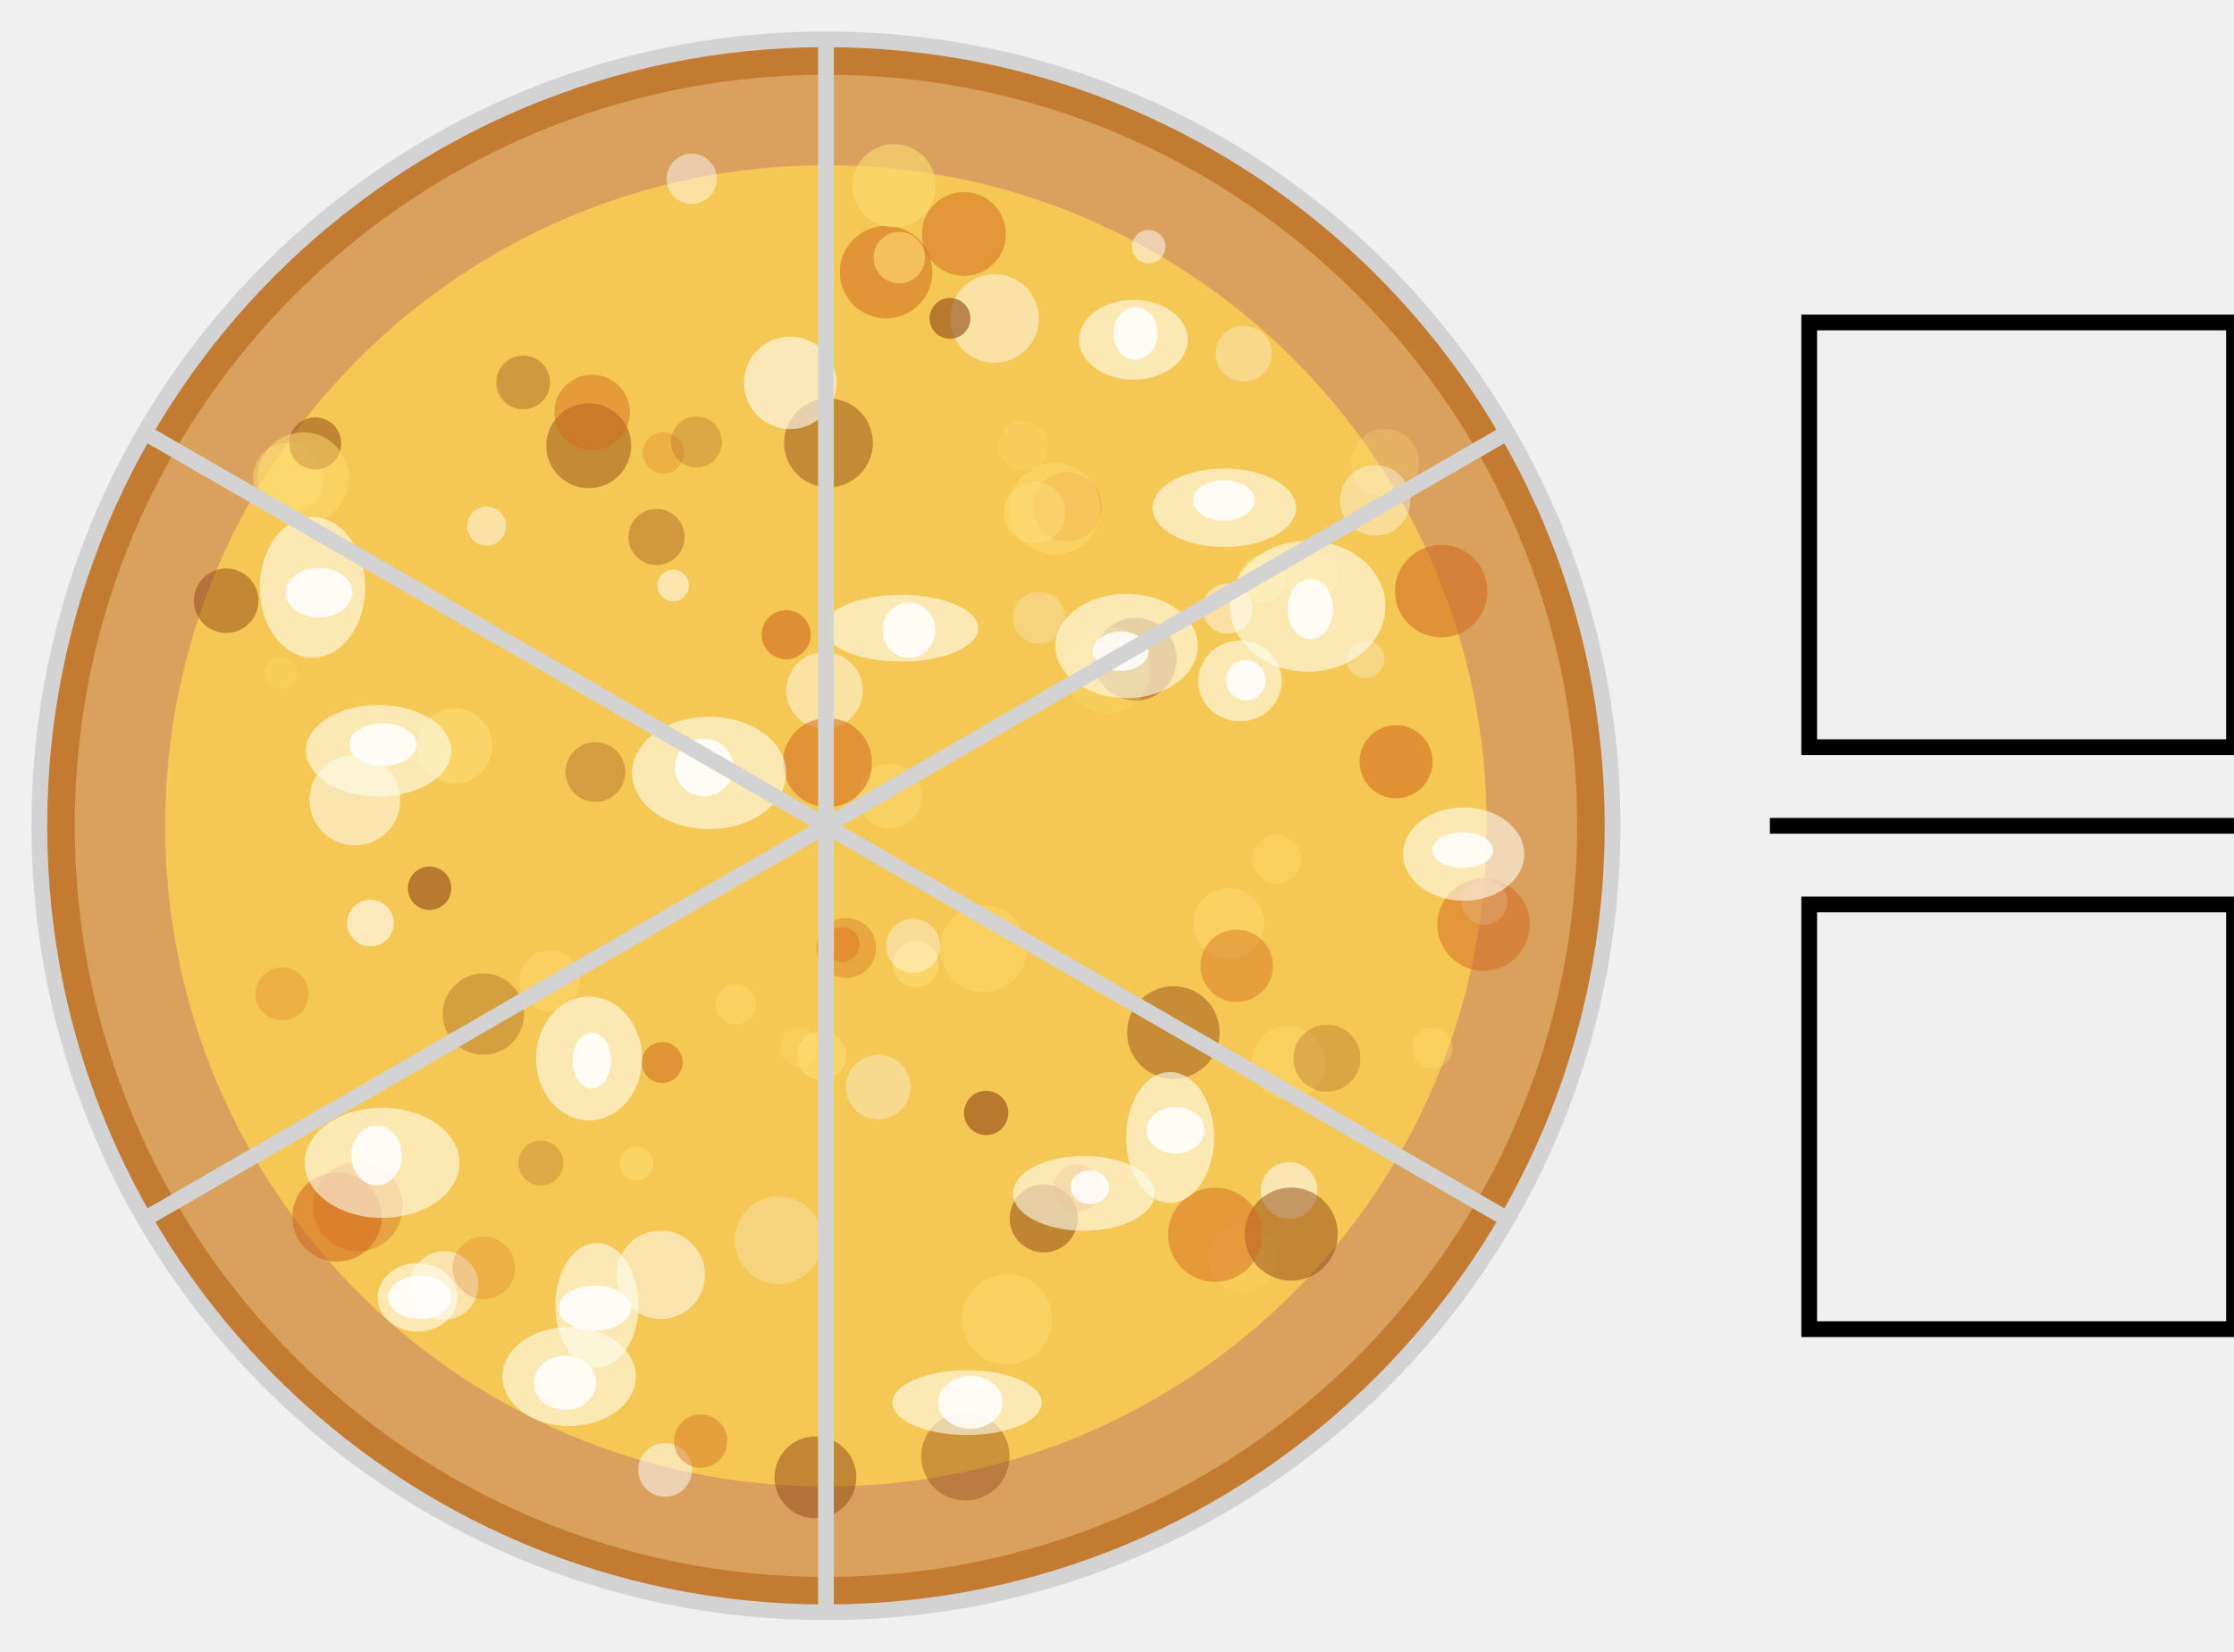
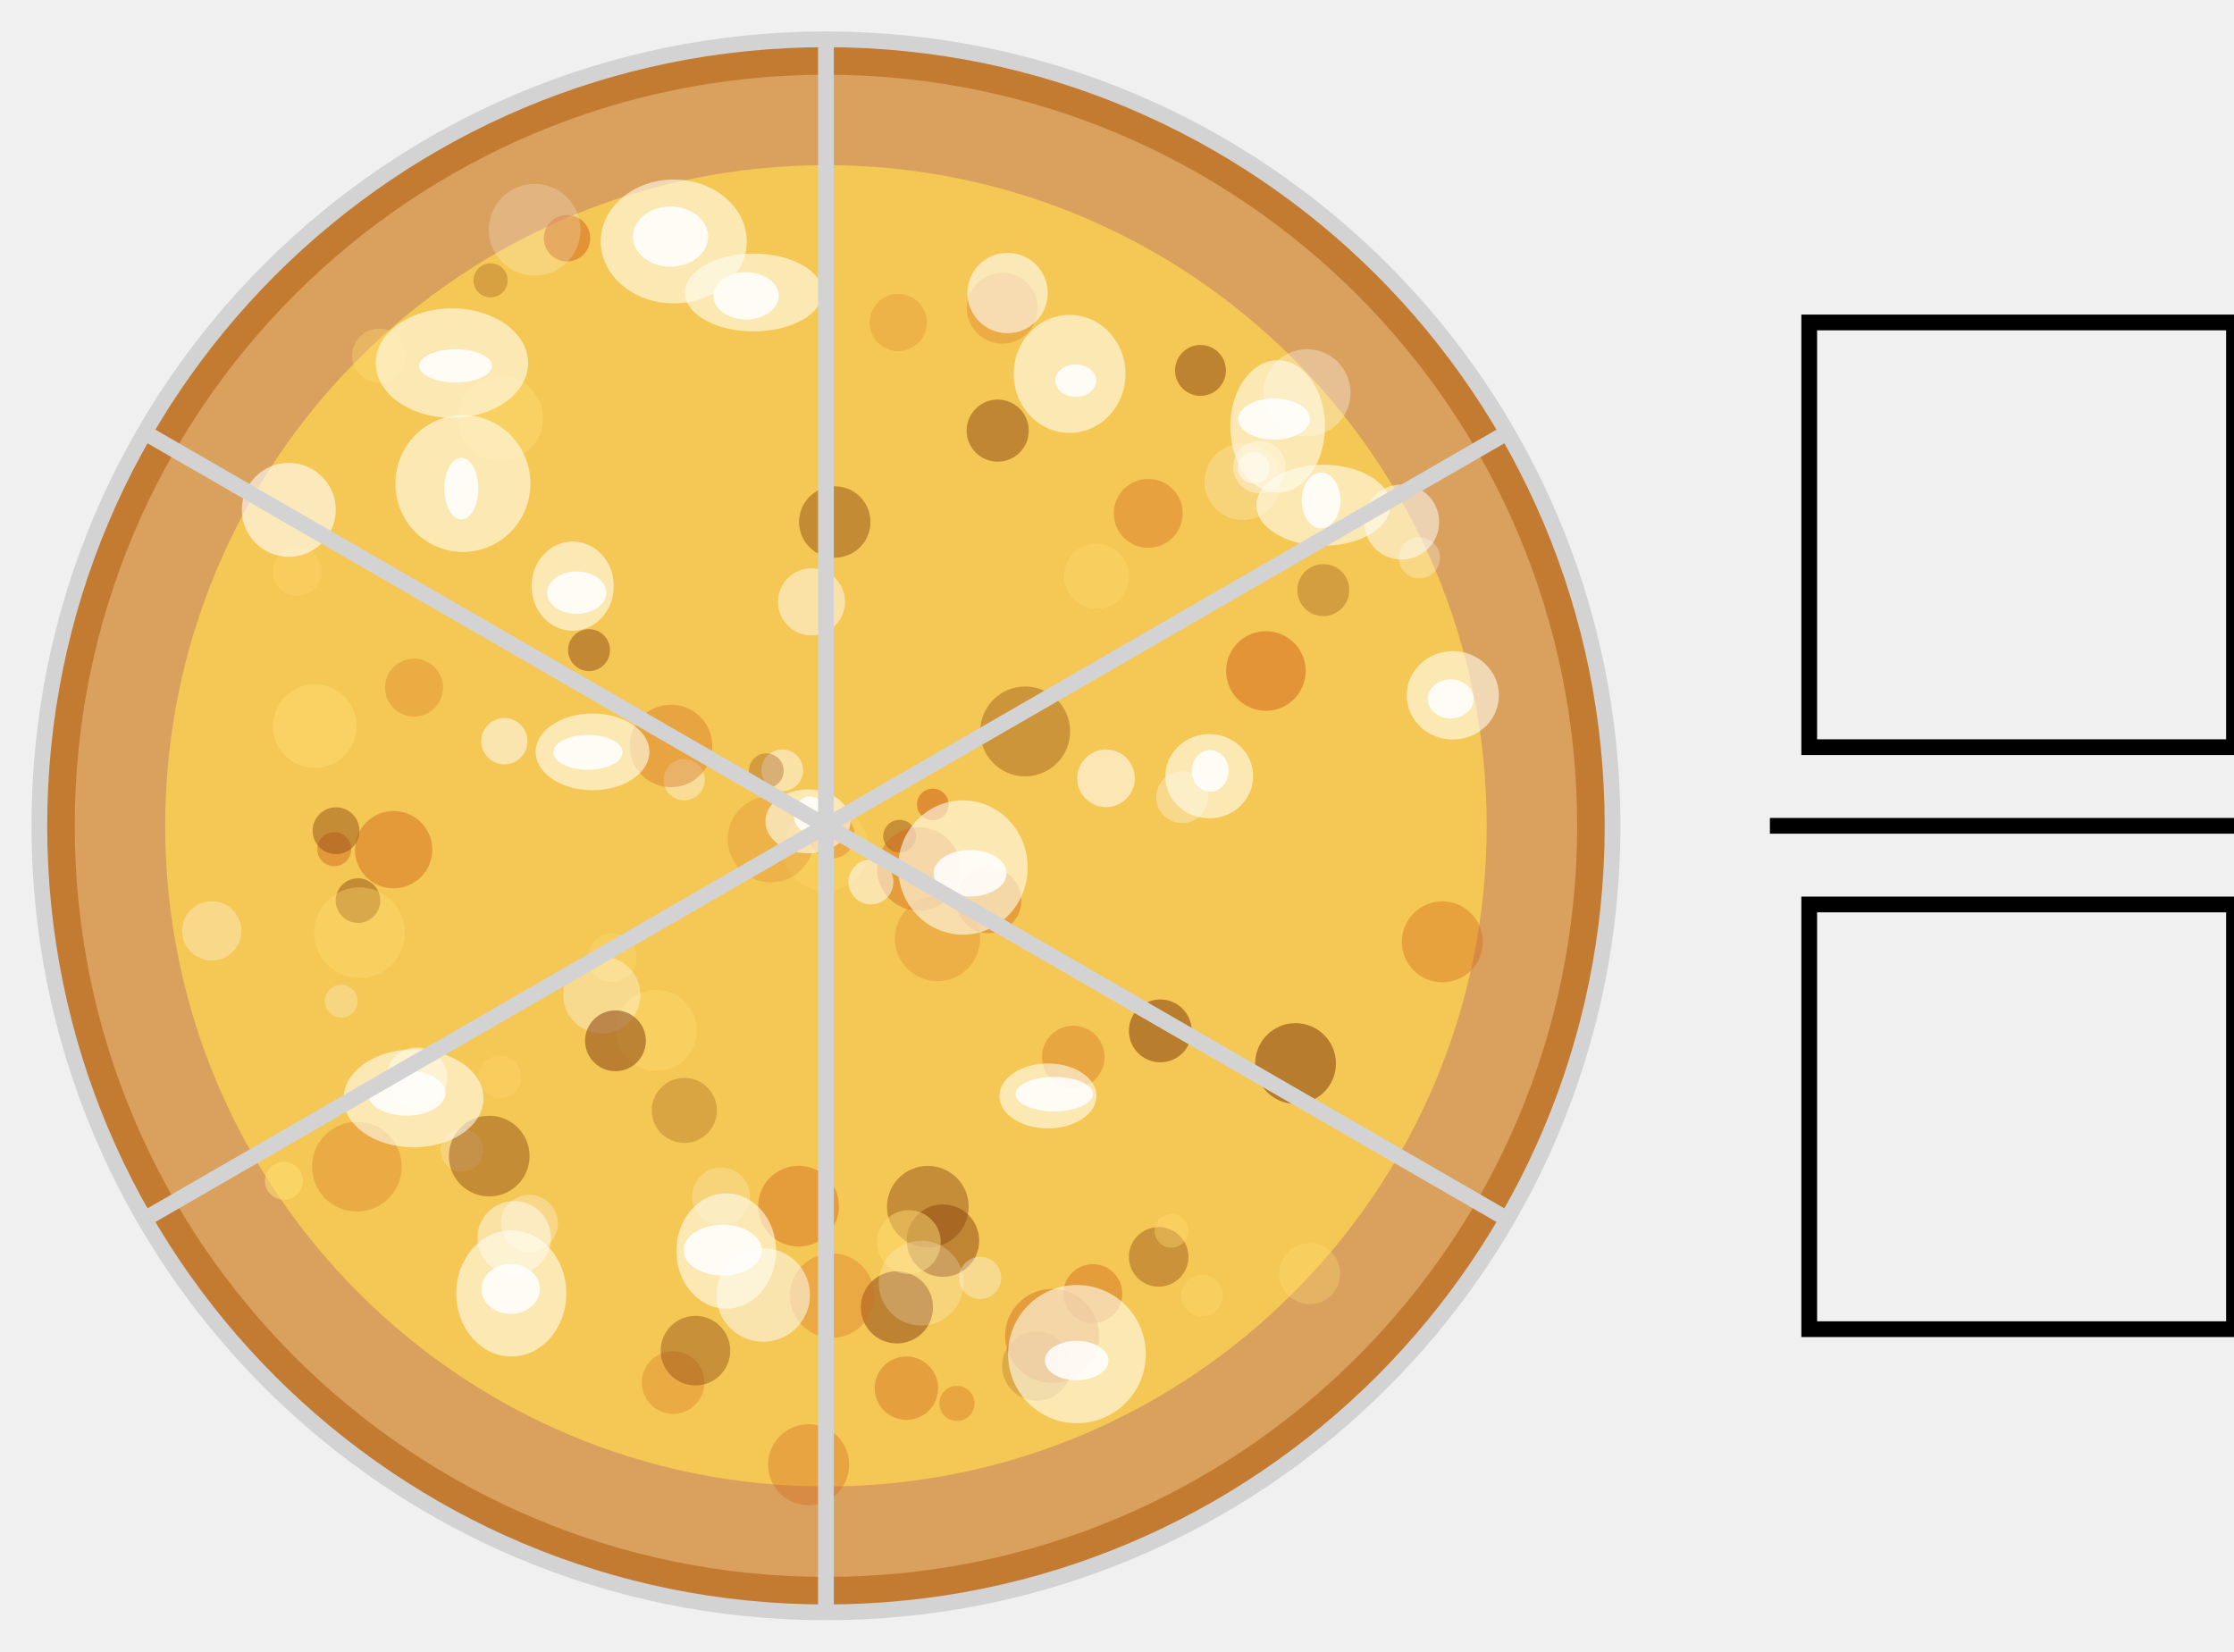
<svg xmlns="http://www.w3.org/2000/svg" xmlns:xlink="http://www.w3.org/1999/xlink" width="284.0" height="210" viewBox="0 0 284.0 210">
  <defs>
-     <clipPath id="clip-4429906768-4429193552">
+     <clipPath id="clip-4503045200-4567593552">
      <circle cx="105.0" cy="105.0" r="100" fill="none" />
    </clipPath>
  </defs>
  <g>
    <circle cx="105.0" cy="105.0" r="100" fill="#F5C754" />
-     <use xlink:href="#clip-4429906768-4429193552" />
-     <g clip-path="url(#clip-4429906768-4429193552)">
+     <use xlink:href="#clip-4503045200-4567593552" />
+     <g clip-path="url(#clip-4503045200-4567593552)">
      <circle cx="105.0" cy="105.0" r="92" stroke="#DAA05D" stroke-width="16" fill="none" />
      <circle cx="105.0" cy="105.0" r="98" stroke="#C37B32" stroke-width="5" fill="none" />
-       <circle cx="57.79" cy="94.847" r="4.797" fill="#FFDE75" fill-opacity="0.545" />
-       <circle cx="84.552" cy="186.889" r="3.413" fill="#FFFFFF" fill-opacity="0.52" />
-       <circle cx="156.048" cy="77.391" r="3.187" fill="#FFFFFF" fill-opacity="0.463" />
-       <circle cx="45.486" cy="153.413" r="5.703" fill="#D2691E" fill-opacity="0.383" />
-       <circle cx="28.752" cy="76.378" r="4.104" fill="#8B4513" fill-opacity="0.484" />
-       <circle cx="182.09" cy="133.239" r="2.59" fill="#FFDE75" fill-opacity="0.354" />
-       <circle cx="66.509" cy="48.625" r="3.419" fill="#8B4513" fill-opacity="0.349" />
-       <circle cx="113.114" cy="101.223" r="4.085" fill="#FFDE75" fill-opacity="0.429" />
-       <circle cx="132.077" cy="78.532" r="3.302" fill="#FFFFFF" fill-opacity="0.228" />
-       <circle cx="116.419" cy="122.627" r="2.914" fill="#FFDE75" fill-opacity="0.578" />
-       <circle cx="107.576" cy="120.531" r="3.801" fill="#D2691E" fill-opacity="0.355" />
-       <circle cx="88.528" cy="56.194" r="3.248" fill="#8B4513" fill-opacity="0.238" />
-       <circle cx="104.818" cy="87.787" r="4.867" fill="#FFFFFF" fill-opacity="0.469" />
-       <circle cx="135.662" cy="64.432" r="4.385" fill="#D2691E" fill-opacity="0.207" />
-       <circle cx="98.973" cy="157.677" r="5.567" fill="#FFFFFF" fill-opacity="0.236" />
-       <circle cx="162.282" cy="109.245" r="3.11" fill="#FFDE75" fill-opacity="0.358" />
-       <circle cx="163.797" cy="135.15" r="4.691" fill="#FFDE75" fill-opacity="0.366" />
-       <circle cx="131.526" cy="65.167" r="3.92" fill="#FFDE75" fill-opacity="0.529" />
-       <circle cx="89.066" cy="183.234" r="3.387" fill="#D2691E" fill-opacity="0.422" />
-       <circle cx="111.652" cy="138.225" r="4.105" fill="#FFFFFF" fill-opacity="0.347" />
-       <circle cx="112.647" cy="34.6" r="5.882" fill="#D2691E" fill-opacity="0.531" />
-       <circle cx="116.071" cy="120.274" r="3.442" fill="#FFFFFF" fill-opacity="0.387" />
-       <circle cx="113.663" cy="23.611" r="5.294" fill="#FFDE75" fill-opacity="0.578" />
-       <circle cx="176.067" cy="58.849" r="4.311" fill="#FFDE75" fill-opacity="0.298" />
-       <circle cx="61.45" cy="128.943" r="5.169" fill="#8B4513" fill-opacity="0.306" />
-       <circle cx="146.032" cy="31.365" r="2.13" fill="#FFFFFF" fill-opacity="0.507" />
-       <circle cx="125.363" cy="141.506" r="2.816" fill="#8B4513" fill-opacity="0.59" />
-       <circle cx="160.525" cy="73.548" r="3.031" fill="#FFDE75" fill-opacity="0.565" />
-       <circle cx="75.693" cy="98.163" r="3.799" fill="#8B4513" fill-opacity="0.316" />
-       <circle cx="105.324" cy="56.317" r="5.645" fill="#8B4513" fill-opacity="0.464" />
-       <circle cx="188.719" cy="114.687" r="2.891" fill="#FFFFFF" fill-opacity="0.376" />
-       <circle cx="56.453" cy="163.445" r="4.359" fill="#FFFFFF" fill-opacity="0.515" />
-       <circle cx="126.431" cy="40.491" r="5.637" fill="#FFFFFF" fill-opacity="0.483" />
-       <circle cx="132.686" cy="154.914" r="4.33" fill="#8B4513" fill-opacity="0.511" />
-       <circle cx="168.683" cy="134.553" r="4.258" fill="#8B4513" fill-opacity="0.255" />
-       <circle cx="188.602" cy="117.564" r="5.874" fill="#D2691E" fill-opacity="0.51" />
-       <circle cx="120.766" cy="40.479" r="2.593" fill="#8B4513" fill-opacity="0.593" />
-       <circle cx="36.639" cy="60.763" r="4.467" fill="#FFDE75" fill-opacity="0.486" />
-       <circle cx="35.86" cy="126.371" r="3.372" fill="#D2691E" fill-opacity="0.241" />
-       <circle cx="122.54" cy="29.756" r="5.333" fill="#D2691E" fill-opacity="0.504" />
-       <circle cx="163.88" cy="151.374" r="3.605" fill="#FFFFFF" fill-opacity="0.552" />
-       <circle cx="183.215" cy="75.159" r="5.883" fill="#D2691E" fill-opacity="0.565" />
-       <circle cx="156.207" cy="117.427" r="4.51" fill="#FFDE75" fill-opacity="0.415" />
-       <circle cx="105.193" cy="96.965" r="5.658" fill="#D2691E" fill-opacity="0.551" />
-       <circle cx="45.116" cy="101.726" r="5.768" fill="#FFFFFF" fill-opacity="0.533" />
-       <circle cx="157.969" cy="159.963" r="4.338" fill="#FFDE75" fill-opacity="0.223" />
-       <circle cx="136.923" cy="151.078" r="3.031" fill="#D2691E" fill-opacity="0.314" />
-       <circle cx="107.072" cy="120.091" r="2.208" fill="#D2691E" fill-opacity="0.389" />
-       <circle cx="74.842" cy="56.673" r="5.398" fill="#8B4513" fill-opacity="0.464" />
-       <circle cx="35.73" cy="85.571" r="2.065" fill="#FFDE75" fill-opacity="0.249" />
-       <circle cx="114.321" cy="32.763" r="3.269" fill="#FFDE75" fill-opacity="0.594" />
-       <circle cx="84.331" cy="57.596" r="2.627" fill="#D2691E" fill-opacity="0.241" />
-       <circle cx="164.148" cy="156.914" r="5.918" fill="#8B4513" fill-opacity="0.486" />
-       <circle cx="99.944" cy="80.703" r="3.119" fill="#D2691E" fill-opacity="0.597" />
-       <circle cx="47.094" cy="117.368" r="2.963" fill="#FFFFFF" fill-opacity="0.6" />
-       <circle cx="158.102" cy="44.966" r="3.557" fill="#FFFFFF" fill-opacity="0.316" />
-       <circle cx="130.086" cy="56.606" r="3.153" fill="#FFDE75" fill-opacity="0.296" />
-       <circle cx="85.58" cy="74.435" r="2" fill="#FFFFFF" fill-opacity="0.53" />
-       <circle cx="101.596" cy="133.175" r="2.435" fill="#FFDE75" fill-opacity="0.315" />
-       <circle cx="122.725" cy="185.174" r="5.611" fill="#8B4513" fill-opacity="0.396" />
-       <circle cx="100.457" cy="48.68" r="5.874" fill="#FFFFFF" fill-opacity="0.59" />
-       <circle cx="174.825" cy="63.613" r="4.479" fill="#FFFFFF" fill-opacity="0.38" />
-       <circle cx="149.167" cy="131.277" r="5.884" fill="#8B4513" fill-opacity="0.452" />
-       <circle cx="61.866" cy="66.886" r="2.477" fill="#FFFFFF" fill-opacity="0.484" />
-       <circle cx="40.071" cy="56.382" r="3.31" fill="#8B4513" fill-opacity="0.5" />
-       <circle cx="42.844" cy="154.737" r="5.676" fill="#D2691E" fill-opacity="0.578" />
-       <circle cx="144.321" cy="83.823" r="5.264" fill="#8B4513" fill-opacity="0.444" />
-       <circle cx="154.479" cy="156.995" r="5.99" fill="#D2691E" fill-opacity="0.48" />
-       <circle cx="128.02" cy="167.741" r="5.745" fill="#FFDE75" fill-opacity="0.448" />
-       <circle cx="54.613" cy="112.938" r="2.761" fill="#8B4513" fill-opacity="0.589" />
-       <circle cx="69.88" cy="124.705" r="3.891" fill="#FFDE75" fill-opacity="0.434" />
-       <circle cx="140.78" cy="85.188" r="5.498" fill="#FFDE75" fill-opacity="0.243" />
-       <circle cx="104.448" cy="134.219" r="3.124" fill="#FFDE75" fill-opacity="0.53" />
-       <circle cx="75.272" cy="52.434" r="4.804" fill="#D2691E" fill-opacity="0.462" />
-       <circle cx="134.08" cy="64.687" r="5.829" fill="#FFDE75" fill-opacity="0.392" />
-       <circle cx="68.758" cy="147.882" r="2.854" fill="#8B4513" fill-opacity="0.225" />
-       <circle cx="177.479" cy="96.852" r="4.643" fill="#D2691E" fill-opacity="0.585" />
-       <circle cx="83.462" cy="68.273" r="3.57" fill="#8B4513" fill-opacity="0.352" />
-       <circle cx="80.925" cy="147.944" r="2.138" fill="#FFDE75" fill-opacity="0.553" />
-       <circle cx="173.597" cy="83.844" r="2.38" fill="#FFFFFF" fill-opacity="0.278" />
-       <circle cx="93.524" cy="127.695" r="2.583" fill="#FFDE75" fill-opacity="0.384" />
-       <circle cx="157.216" cy="122.803" r="4.602" fill="#D2691E" fill-opacity="0.423" />
-       <circle cx="84.176" cy="135.095" r="2.602" fill="#D2691E" fill-opacity="0.543" />
-       <circle cx="166.783" cy="73.205" r="3.248" fill="#FFDE75" fill-opacity="0.517" />
-       <circle cx="125.016" cy="120.617" r="5.533" fill="#FFDE75" fill-opacity="0.368" />
-       <circle cx="61.501" cy="161.204" r="3.98" fill="#D2691E" fill-opacity="0.245" />
-       <circle cx="83.996" cy="162.084" r="5.622" fill="#FFFFFF" fill-opacity="0.521" />
-       <circle cx="87.934" cy="22.735" r="3.194" fill="#FFFFFF" fill-opacity="0.463" />
-       <circle cx="103.66" cy="187.84" r="5.201" fill="#8B4513" fill-opacity="0.492" />
-       <circle cx="38.552" cy="60.772" r="5.805" fill="#FFDE75" fill-opacity="0.5" />
-       <ellipse cx="39.726" cy="74.683" rx="6.702" ry="8.934" fill="#FFFDF0" fill-opacity="0.6" />
-       <ellipse cx="40.568" cy="75.345" rx="4.239" ry="3.145" fill="#FFFFFF" fill-opacity="0.85" />
-       <ellipse cx="74.887" cy="134.586" rx="6.737" ry="7.871" fill="#FFFDF0" fill-opacity="0.6" />
-       <ellipse cx="75.239" cy="134.854" rx="2.446" ry="3.538" fill="#FFFFFF" fill-opacity="0.85" />
-       <ellipse cx="114.545" cy="79.875" rx="9.824" ry="4.243" fill="#FFFDF0" fill-opacity="0.6" />
-       <ellipse cx="115.541" cy="80.13" rx="3.347" ry="3.52" fill="#FFFFFF" fill-opacity="0.85" />
-       <ellipse cx="186.07" cy="108.591" rx="7.704" ry="5.935" fill="#FFFDF0" fill-opacity="0.6" />
-       <ellipse cx="185.943" cy="108.1" rx="3.878" ry="2.259" fill="#FFFFFF" fill-opacity="0.85" />
-       <ellipse cx="53.09" cy="164.955" rx="5.072" ry="4.362" fill="#FFFDF0" fill-opacity="0.6" />
-       <ellipse cx="53.354" cy="164.941" rx="4.013" ry="2.754" fill="#FFFFFF" fill-opacity="0.85" />
-       <ellipse cx="137.79" cy="151.733" rx="9.02" ry="4.756" fill="#FFFDF0" fill-opacity="0.6" />
-       <ellipse cx="138.552" cy="150.942" rx="2.441" ry="2.145" fill="#FFFFFF" fill-opacity="0.85" />
-       <ellipse cx="148.746" cy="144.623" rx="5.594" ry="8.317" fill="#FFFDF0" fill-opacity="0.6" />
-       <ellipse cx="149.433" cy="143.706" rx="3.693" ry="2.95" fill="#FFFFFF" fill-opacity="0.85" />
-       <ellipse cx="122.939" cy="178.342" rx="9.5" ry="4.117" fill="#FFFDF0" fill-opacity="0.6" />
-       <ellipse cx="123.367" cy="178.3" rx="4.081" ry="3.371" fill="#FFFFFF" fill-opacity="0.85" />
-       <ellipse cx="72.351" cy="175.021" rx="8.49" ry="6.297" fill="#FFFDF0" fill-opacity="0.6" />
-       <ellipse cx="71.824" cy="175.815" rx="3.968" ry="3.445" fill="#FFFFFF" fill-opacity="0.85" />
-       <ellipse cx="166.252" cy="77.086" rx="9.88" ry="8.323" fill="#FFFDF0" fill-opacity="0.6" />
-       <ellipse cx="166.586" cy="77.444" rx="2.878" ry="3.825" fill="#FFFFFF" fill-opacity="0.85" />
-       <ellipse cx="48.13" cy="95.451" rx="9.239" ry="5.819" fill="#FFFDF0" fill-opacity="0.6" />
-       <ellipse cx="48.683" cy="94.667" rx="4.275" ry="2.708" fill="#FFFFFF" fill-opacity="0.85" />
-       <ellipse cx="75.888" cy="165.963" rx="5.292" ry="7.92" fill="#FFFDF0" fill-opacity="0.6" />
-       <ellipse cx="75.614" cy="166.325" rx="4.596" ry="2.871" fill="#FFFFFF" fill-opacity="0.85" />
-       <ellipse cx="143.222" cy="82.129" rx="9.049" ry="6.626" fill="#FFFDF0" fill-opacity="0.6" />
-       <ellipse cx="142.459" cy="82.805" rx="3.56" ry="2.5" fill="#FFFFFF" fill-opacity="0.85" />
-       <ellipse cx="155.65" cy="64.566" rx="9.114" ry="4.992" fill="#FFFDF0" fill-opacity="0.6" />
-       <ellipse cx="155.584" cy="63.624" rx="3.915" ry="2.576" fill="#FFFFFF" fill-opacity="0.85" />
-       <ellipse cx="144.088" cy="43.202" rx="6.91" ry="5.074" fill="#FFFDF0" fill-opacity="0.6" />
-       <ellipse cx="144.342" cy="42.393" rx="2.809" ry="3.351" fill="#FFFFFF" fill-opacity="0.85" />
-       <ellipse cx="48.575" cy="147.85" rx="9.843" ry="6.999" fill="#FFFDF0" fill-opacity="0.6" />
-       <ellipse cx="47.87" cy="146.908" rx="3.217" ry="3.803" fill="#FFFFFF" fill-opacity="0.85" />
-       <ellipse cx="90.149" cy="98.274" rx="9.798" ry="7.14" fill="#FFFDF0" fill-opacity="0.6" />
-       <ellipse cx="89.518" cy="97.574" rx="3.711" ry="3.668" fill="#FFFFFF" fill-opacity="0.85" />
-       <ellipse cx="157.633" cy="86.585" rx="5.305" ry="5.135" fill="#FFFDF0" fill-opacity="0.6" />
-       <ellipse cx="158.377" cy="86.496" rx="2.486" ry="2.573" fill="#FFFFFF" fill-opacity="0.85" />
+       <circle cx="85.576" cy="175.783" r="3.986" fill="#D2691E" fill-opacity="0.295" />
+       <circle cx="42.492" cy="107.968" r="2.163" fill="#D2691E" fill-opacity="0.498" />
+       <circle cx="115.229" cy="176.5" r="4.032" fill="#D2691E" fill-opacity="0.415" />
+       <circle cx="45.507" cy="114.509" r="2.835" fill="#8B4513" fill-opacity="0.463" />
+       <circle cx="131.797" cy="173.685" r="4.401" fill="#8B4513" fill-opacity="0.22" />
+       <circle cx="121.656" cy="178.437" r="2.235" fill="#D2691E" fill-opacity="0.359" />
+       <circle cx="125.687" cy="114.484" r="4.164" fill="#D2691E" fill-opacity="0.419" />
+       <circle cx="138.927" cy="164.476" r="3.742" fill="#D2691E" fill-opacity="0.436" />
+       <circle cx="133.752" cy="169.864" r="5.976" fill="#D2691E" fill-opacity="0.459" />
+       <circle cx="86.984" cy="99.146" r="2.614" fill="#FFFFFF" fill-opacity="0.387" />
+       <circle cx="77.827" cy="121.764" r="3.106" fill="#FFDE75" fill-opacity="0.298" />
+       <circle cx="52.969" cy="137.068" r="3.883" fill="#FFFFFF" fill-opacity="0.478" />
+       <circle cx="117.952" cy="153.426" r="5.19" fill="#8B4513" fill-opacity="0.444" />
+       <circle cx="130.326" cy="92.997" r="5.713" fill="#8B4513" fill-opacity="0.39" />
+       <circle cx="157.987" cy="61.253" r="4.869" fill="#FFFFFF" fill-opacity="0.216" />
+       <circle cx="168.225" cy="75.032" r="3.302" fill="#8B4513" fill-opacity="0.315" />
+       <circle cx="52.635" cy="87.43" r="3.682" fill="#D2691E" fill-opacity="0.287" />
+       <circle cx="104.962" cy="107.853" r="5.464" fill="#FFDE75" fill-opacity="0.248" />
+       <circle cx="147.295" cy="159.809" r="3.787" fill="#8B4513" fill-opacity="0.402" />
+       <circle cx="63.609" cy="53.201" r="5.429" fill="#FFDE75" fill-opacity="0.426" />
+       <circle cx="58.714" cy="146.272" r="2.7" fill="#FFFFFF" fill-opacity="0.204" />
+       <circle cx="72.085" cy="30.289" r="2.949" fill="#D2691E" fill-opacity="0.549" />
+       <circle cx="67.966" cy="29.205" r="5.829" fill="#FFFFFF" fill-opacity="0.215" />
+       <circle cx="114.022" cy="166.224" r="4.59" fill="#8B4513" fill-opacity="0.519" />
+       <circle cx="40.021" cy="92.327" r="5.321" fill="#FFDE75" fill-opacity="0.457" />
+       <circle cx="178.187" cy="66.376" r="4.769" fill="#FFFFFF" fill-opacity="0.524" />
+       <circle cx="127.423" cy="39.184" r="4.506" fill="#D2691E" fill-opacity="0.287" />
+       <circle cx="105.776" cy="164.724" r="5.366" fill="#D2691E" fill-opacity="0.324" />
+       <circle cx="65.365" cy="157.385" r="4.672" fill="#FFFFFF" fill-opacity="0.469" />
+       <circle cx="64.12" cy="94.244" r="2.943" fill="#FFFFFF" fill-opacity="0.535" />
+       <circle cx="88.41" cy="171.731" r="4.423" fill="#8B4513" fill-opacity="0.421" />
+       <circle cx="102.802" cy="186.234" r="5.153" fill="#D2691E" fill-opacity="0.372" />
+       <circle cx="50.038" cy="108.033" r="4.915" fill="#D2691E" fill-opacity="0.472" />
+       <circle cx="119.875" cy="157.743" r="4.602" fill="#8B4513" fill-opacity="0.511" />
+       <circle cx="101.519" cy="153.363" r="5.133" fill="#D2691E" fill-opacity="0.436" />
+       <circle cx="114.194" cy="41.003" r="3.635" fill="#D2691E" fill-opacity="0.222" />
+       <circle cx="48.203" cy="45.22" r="3.438" fill="#FFDE75" fill-opacity="0.363" />
+       <circle cx="114.358" cy="106.317" r="2.077" fill="#8B4513" fill-opacity="0.426" />
+       <circle cx="159.377" cy="59.464" r="2.003" fill="#FFFFFF" fill-opacity="0.529" />
+       <circle cx="183.358" cy="119.752" r="5.144" fill="#D2691E" fill-opacity="0.391" />
+       <circle cx="126.834" cy="54.752" r="3.949" fill="#8B4513" fill-opacity="0.49" />
+       <circle cx="164.7" cy="135.221" r="5.133" fill="#8B4513" fill-opacity="0.58" />
+       <circle cx="115.536" cy="157.931" r="4.058" fill="#FFDE75" fill-opacity="0.473" />
+       <circle cx="118.583" cy="102.281" r="2.012" fill="#D2691E" fill-opacity="0.594" />
+       <circle cx="116.796" cy="110.49" r="5.299" fill="#D2691E" fill-opacity="0.449" />
+       <circle cx="152.809" cy="164.716" r="2.658" fill="#FFDE75" fill-opacity="0.314" />
+       <circle cx="105.764" cy="106.234" r="2.909" fill="#D2691E" fill-opacity="0.331" />
+       <circle cx="180.439" cy="70.93" r="2.619" fill="#FFFFFF" fill-opacity="0.286" />
+       <circle cx="139.401" cy="73.275" r="4.139" fill="#FFDE75" fill-opacity="0.302" />
+       <circle cx="83.437" cy="131.017" r="5.165" fill="#FFDE75" fill-opacity="0.371" />
+       <circle cx="99.448" cy="97.947" r="2.652" fill="#FFFFFF" fill-opacity="0.487" />
+       <circle cx="148.917" cy="156.497" r="2.143" fill="#FFDE75" fill-opacity="0.362" />
+       <circle cx="97.995" cy="106.705" r="5.486" fill="#D2691E" fill-opacity="0.212" />
+       <circle cx="45.365" cy="148.344" r="5.694" fill="#D2691E" fill-opacity="0.302" />
+       <circle cx="43.381" cy="127.301" r="2.09" fill="#FFFFFF" fill-opacity="0.26" />
+       <circle cx="62.362" cy="35.646" r="2.168" fill="#8B4513" fill-opacity="0.287" />
+       <circle cx="145.971" cy="65.273" r="4.377" fill="#D2691E" fill-opacity="0.4" />
+       <circle cx="67.291" cy="155.549" r="3.629" fill="#FFFFFF" fill-opacity="0.305" />
+       <circle cx="76.509" cy="126.495" r="4.902" fill="#FFFFFF" fill-opacity="0.337" />
+       <circle cx="152.613" cy="47.098" r="3.234" fill="#8B4513" fill-opacity="0.522" />
+       <circle cx="63.545" cy="136.924" r="2.721" fill="#FFDE75" fill-opacity="0.287" />
+       <circle cx="160.107" cy="59.391" r="3.334" fill="#FFFFFF" fill-opacity="0.375" />
+       <circle cx="36.082" cy="150.131" r="2.412" fill="#FFDE75" fill-opacity="0.568" />
+       <circle cx="147.508" cy="131.073" r="3.994" fill="#8B4513" fill-opacity="0.57" />
+       <circle cx="62.193" cy="146.994" r="5.129" fill="#8B4513" fill-opacity="0.45" />
+       <circle cx="37.785" cy="72.684" r="3.094" fill="#FFDE75" fill-opacity="0.269" />
+       <circle cx="42.721" cy="105.624" r="2.977" fill="#8B4513" fill-opacity="0.446" />
+       <circle cx="166.154" cy="49.94" r="5.538" fill="#FFFFFF" fill-opacity="0.33" />
+       <circle cx="74.882" cy="82.657" r="2.666" fill="#8B4513" fill-opacity="0.481" />
+       <circle cx="85.308" cy="94.844" r="5.242" fill="#D2691E" fill-opacity="0.374" />
+       <circle cx="106.119" cy="66.368" r="4.539" fill="#8B4513" fill-opacity="0.464" />
+       <circle cx="128.088" cy="37.255" r="5.109" fill="#FFFFFF" fill-opacity="0.582" />
+       <circle cx="140.605" cy="98.958" r="3.665" fill="#FFFFFF" fill-opacity="0.56" />
+       <circle cx="110.721" cy="112.138" r="2.854" fill="#FFFFFF" fill-opacity="0.514" />
+       <circle cx="86.996" cy="141.185" r="4.135" fill="#8B4513" fill-opacity="0.265" />
+       <circle cx="45.693" cy="118.597" r="5.772" fill="#FFDE75" fill-opacity="0.356" />
+       <circle cx="36.715" cy="64.822" r="5.973" fill="#FFFFFF" fill-opacity="0.599" />
+       <circle cx="150.279" cy="101.364" r="3.297" fill="#FFFFFF" fill-opacity="0.322" />
+       <circle cx="136.442" cy="134.399" r="3.978" fill="#D2691E" fill-opacity="0.35" />
+       <circle cx="166.493" cy="161.934" r="3.886" fill="#FFDE75" fill-opacity="0.292" />
+       <circle cx="91.66" cy="152.133" r="3.683" fill="#FFFFFF" fill-opacity="0.221" />
+       <circle cx="124.6" cy="162.483" r="2.682" fill="#FFFFFF" fill-opacity="0.347" />
+       <circle cx="160.928" cy="85.315" r="5.057" fill="#D2691E" fill-opacity="0.539" />
+       <circle cx="117.11" cy="163.14" r="5.392" fill="#FFFFFF" fill-opacity="0.218" />
+       <circle cx="103.162" cy="76.52" r="4.265" fill="#FFFFFF" fill-opacity="0.482" />
+       <circle cx="26.917" cy="118.357" r="3.769" fill="#FFFFFF" fill-opacity="0.318" />
+       <circle cx="78.242" cy="132.334" r="3.866" fill="#8B4513" fill-opacity="0.548" />
+       <circle cx="97.417" cy="97.995" r="2.211" fill="#8B4513" fill-opacity="0.323" />
+       <circle cx="119.181" cy="119.332" r="5.42" fill="#D2691E" fill-opacity="0.236" />
+       <circle cx="97.023" cy="164.651" r="5.948" fill="#FFFFFF" fill-opacity="0.524" />
+       <ellipse cx="133.219" cy="139.348" rx="6.174" ry="4.129" fill="#FFFDF0" fill-opacity="0.6" />
+       <ellipse cx="134.022" cy="139.112" rx="4.923" ry="2.192" fill="#FFFFFF" fill-opacity="0.85" />
+       <ellipse cx="95.803" cy="37.19" rx="8.743" ry="4.949" fill="#FFFDF0" fill-opacity="0.6" />
+       <ellipse cx="94.85" cy="37.615" rx="4.153" ry="3.007" fill="#FFFFFF" fill-opacity="0.85" />
+       <ellipse cx="92.32" cy="159.058" rx="6.343" ry="7.333" fill="#FFFDF0" fill-opacity="0.6" />
+       <ellipse cx="91.876" cy="158.949" rx="4.971" ry="3.233" fill="#FFFFFF" fill-opacity="0.85" />
+       <ellipse cx="168.236" cy="64.238" rx="8.517" ry="5.152" fill="#FFFDF0" fill-opacity="0.6" />
+       <ellipse cx="167.935" cy="63.627" rx="2.471" ry="3.547" fill="#FFFFFF" fill-opacity="0.85" />
+       <ellipse cx="122.412" cy="110.302" rx="8.238" ry="8.535" fill="#FFFDF0" fill-opacity="0.6" />
+       <ellipse cx="123.323" cy="111.028" rx="4.64" ry="2.956" fill="#FFFFFF" fill-opacity="0.85" />
+       <ellipse cx="57.453" cy="46.165" rx="9.687" ry="6.962" fill="#FFFDF0" fill-opacity="0.6" />
+       <ellipse cx="57.916" cy="46.518" rx="4.636" ry="2.112" fill="#FFFFFF" fill-opacity="0.85" />
+       <ellipse cx="65" cy="164.457" rx="7" ry="8.023" fill="#FFFDF0" fill-opacity="0.6" />
+       <ellipse cx="64.923" cy="163.894" rx="3.719" ry="3.167" fill="#FFFFFF" fill-opacity="0.85" />
+       <ellipse cx="58.849" cy="61.486" rx="8.585" ry="8.698" fill="#FFFDF0" fill-opacity="0.6" />
+       <ellipse cx="58.643" cy="62.127" rx="2.166" ry="3.92" fill="#FFFFFF" fill-opacity="0.85" />
+       <ellipse cx="72.8" cy="74.524" rx="5.228" ry="5.676" fill="#FFFDF0" fill-opacity="0.6" />
+       <ellipse cx="73.313" cy="75.354" rx="3.766" ry="2.699" fill="#FFFFFF" fill-opacity="0.85" />
+       <ellipse cx="184.688" cy="88.41" rx="5.86" ry="5.625" fill="#FFFDF0" fill-opacity="0.6" />
+       <ellipse cx="184.419" cy="88.857" rx="2.909" ry="2.492" fill="#FFFFFF" fill-opacity="0.85" />
+       <ellipse cx="136.907" cy="172.171" rx="8.754" ry="8.79" fill="#FFFDF0" fill-opacity="0.6" />
+       <ellipse cx="136.873" cy="172.993" rx="4.046" ry="2.509" fill="#FFFFFF" fill-opacity="0.85" />
+       <ellipse cx="52.576" cy="139.657" rx="8.894" ry="6.226" fill="#FFFDF0" fill-opacity="0.6" />
+       <ellipse cx="51.668" cy="138.975" rx="4.959" ry="2.881" fill="#FFFFFF" fill-opacity="0.85" />
+       <ellipse cx="75.323" cy="95.6" rx="7.235" ry="4.88" fill="#FFFDF0" fill-opacity="0.6" />
+       <ellipse cx="74.747" cy="95.655" rx="4.408" ry="2.217" fill="#FFFFFF" fill-opacity="0.85" />
+       <ellipse cx="153.727" cy="98.693" rx="5.583" ry="5.361" fill="#FFFDF0" fill-opacity="0.6" />
+       <ellipse cx="153.853" cy="98.019" rx="2.334" ry="2.647" fill="#FFFFFF" fill-opacity="0.85" />
+       <ellipse cx="135.971" cy="47.541" rx="7.111" ry="7.506" fill="#FFFDF0" fill-opacity="0.6" />
+       <ellipse cx="136.753" cy="48.393" rx="2.604" ry="2.064" fill="#FFFFFF" fill-opacity="0.85" />
+       <ellipse cx="85.652" cy="30.701" rx="9.283" ry="7.874" fill="#FFFDF0" fill-opacity="0.6" />
+       <ellipse cx="85.237" cy="30.08" rx="4.788" ry="3.822" fill="#FFFFFF" fill-opacity="0.85" />
+       <ellipse cx="102.709" cy="104.433" rx="5.406" ry="4.061" fill="#FFFDF0" fill-opacity="0.6" />
+       <ellipse cx="102.947" cy="103.596" rx="2.022" ry="2.337" fill="#FFFFFF" fill-opacity="0.85" />
+       <ellipse cx="162.419" cy="54.226" rx="6.021" ry="8.423" fill="#FFFDF0" fill-opacity="0.6" />
+       <ellipse cx="161.967" cy="53.289" rx="4.558" ry="2.622" fill="#FFFFFF" fill-opacity="0.85" />
    </g>
    <path d="M105.0,105.0 L105.0,5.0" stroke="lightgray" stroke-width="2" />
    <path d="M105.0,105.0 L191.603,55" stroke="lightgray" stroke-width="2" />
    <path d="M105.0,105.0 L191.603,155.0" stroke="lightgray" stroke-width="2" />
    <path d="M105.0,105.0 L105.0,205.0" stroke="lightgray" stroke-width="2" />
    <path d="M105.0,105.0 L18.397,155.0" stroke="lightgray" stroke-width="2" />
    <path d="M105.0,105.0 L18.397,55" stroke="lightgray" stroke-width="2" />
    <circle cx="105.0" cy="105.0" r="100" fill="none" stroke="lightgray" stroke-width="2" />
    <rect x="230.0" y="41.0" width="54.0" height="54.0" fill="none" stroke="black" stroke-width="2" />
    <rect x="230.0" y="115.0" width="54.0" height="54.0" fill="none" stroke="black" stroke-width="2" />
    <path d="M225.0,105.0 L289.0,105.0" stroke="black" stroke-width="2" />
  </g>
</svg>
